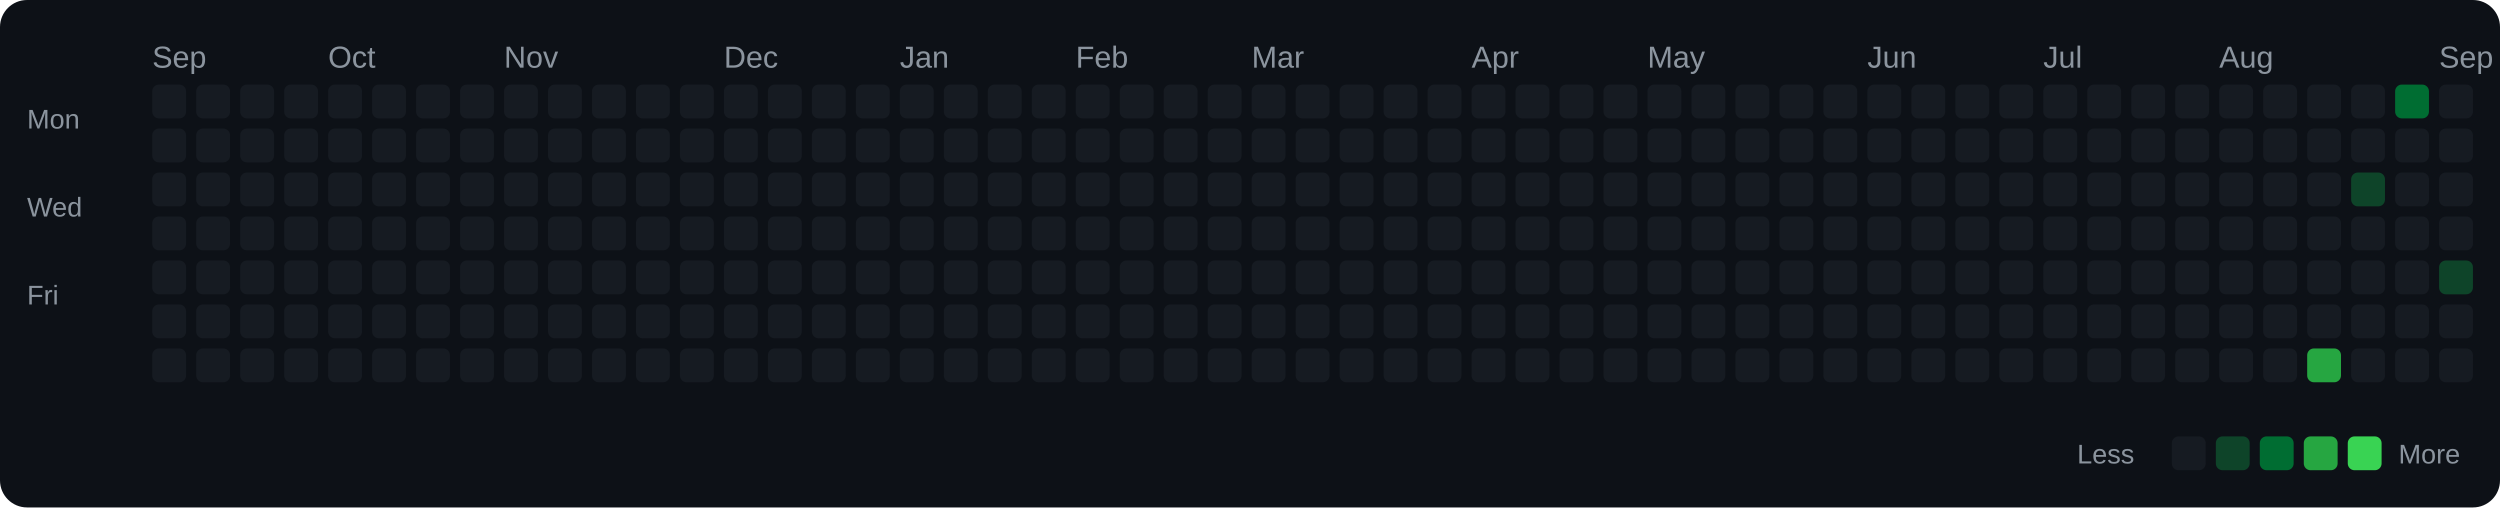
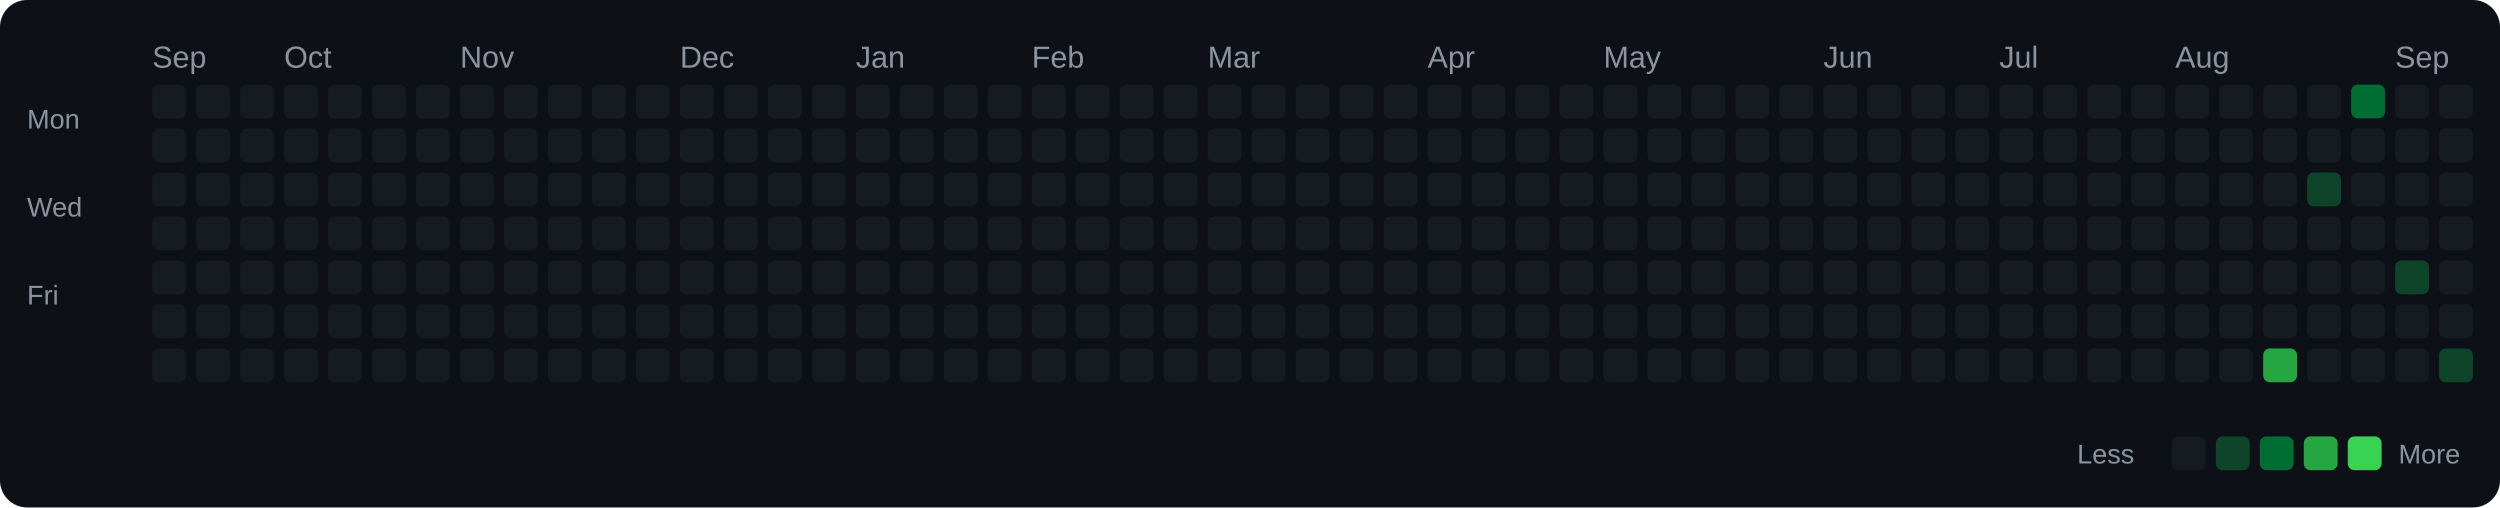
<svg xmlns="http://www.w3.org/2000/svg" width="739" height="150" viewBox="0 0 739 150" role="img" aria-labelledby="title description">
  <rect width="100%" height="100%" fill="#0d1117" rx="8" />
  <text x="45" y="20" fill="#8b949e" font-family="Arial, sans-serif" font-size="9"> Sep </text>
-   <text x="97" y="20" fill="#8b949e" font-family="Arial, sans-serif" font-size="9"> Oct </text>
-   <text x="149" y="20" fill="#8b949e" font-family="Arial, sans-serif" font-size="9"> Nov </text>
-   <text x="214" y="20" fill="#8b949e" font-family="Arial, sans-serif" font-size="9"> Dec </text>
-   <text x="266" y="20" fill="#8b949e" font-family="Arial, sans-serif" font-size="9"> Jan </text>
-   <text x="318" y="20" fill="#8b949e" font-family="Arial, sans-serif" font-size="9"> Feb </text>
-   <text x="370" y="20" fill="#8b949e" font-family="Arial, sans-serif" font-size="9"> Mar </text>
-   <text x="435" y="20" fill="#8b949e" font-family="Arial, sans-serif" font-size="9"> Apr </text>
-   <text x="487" y="20" fill="#8b949e" font-family="Arial, sans-serif" font-size="9"> May </text>
-   <text x="552" y="20" fill="#8b949e" font-family="Arial, sans-serif" font-size="9"> Jun </text>
-   <text x="604" y="20" fill="#8b949e" font-family="Arial, sans-serif" font-size="9"> Jul </text>
-   <text x="656" y="20" fill="#8b949e" font-family="Arial, sans-serif" font-size="9"> Aug </text>
-   <text x="721" y="20" fill="#8b949e" font-family="Arial, sans-serif" font-size="9"> Sep </text>
+   <text x="84" y="20" fill="#8b949e" font-family="Arial, sans-serif" font-size="9"> Oct </text>
+   <text x="136" y="20" fill="#8b949e" font-family="Arial, sans-serif" font-size="9"> Nov </text>
+   <text x="201" y="20" fill="#8b949e" font-family="Arial, sans-serif" font-size="9"> Dec </text>
+   <text x="253" y="20" fill="#8b949e" font-family="Arial, sans-serif" font-size="9"> Jan </text>
+   <text x="305" y="20" fill="#8b949e" font-family="Arial, sans-serif" font-size="9"> Feb </text>
+   <text x="357" y="20" fill="#8b949e" font-family="Arial, sans-serif" font-size="9"> Mar </text>
+   <text x="422" y="20" fill="#8b949e" font-family="Arial, sans-serif" font-size="9"> Apr </text>
+   <text x="474" y="20" fill="#8b949e" font-family="Arial, sans-serif" font-size="9"> May </text>
+   <text x="539" y="20" fill="#8b949e" font-family="Arial, sans-serif" font-size="9"> Jun </text>
+   <text x="591" y="20" fill="#8b949e" font-family="Arial, sans-serif" font-size="9"> Jul </text>
+   <text x="643" y="20" fill="#8b949e" font-family="Arial, sans-serif" font-size="9"> Aug </text>
+   <text x="708" y="20" fill="#8b949e" font-family="Arial, sans-serif" font-size="9"> Sep </text>
  <rect x="45" y="25" width="10" height="10" rx="2" fill="#161b22"> </rect>
  <rect x="45" y="38" width="10" height="10" rx="2" fill="#161b22"> </rect>
  <rect x="45" y="51" width="10" height="10" rx="2" fill="#161b22"> </rect>
  <rect x="45" y="64" width="10" height="10" rx="2" fill="#161b22"> </rect>
  <rect x="45" y="77" width="10" height="10" rx="2" fill="#161b22"> </rect>
  <rect x="45" y="90" width="10" height="10" rx="2" fill="#161b22"> </rect>
  <rect x="45" y="103" width="10" height="10" rx="2" fill="#161b22"> </rect>
  <rect x="58" y="25" width="10" height="10" rx="2" fill="#161b22"> </rect>
  <rect x="58" y="38" width="10" height="10" rx="2" fill="#161b22"> </rect>
  <rect x="58" y="51" width="10" height="10" rx="2" fill="#161b22"> </rect>
  <rect x="58" y="64" width="10" height="10" rx="2" fill="#161b22"> </rect>
  <rect x="58" y="77" width="10" height="10" rx="2" fill="#161b22"> </rect>
  <rect x="58" y="90" width="10" height="10" rx="2" fill="#161b22"> </rect>
  <rect x="58" y="103" width="10" height="10" rx="2" fill="#161b22"> </rect>
  <rect x="71" y="25" width="10" height="10" rx="2" fill="#161b22"> </rect>
  <rect x="71" y="38" width="10" height="10" rx="2" fill="#161b22"> </rect>
  <rect x="71" y="51" width="10" height="10" rx="2" fill="#161b22"> </rect>
  <rect x="71" y="64" width="10" height="10" rx="2" fill="#161b22"> </rect>
  <rect x="71" y="77" width="10" height="10" rx="2" fill="#161b22"> </rect>
  <rect x="71" y="90" width="10" height="10" rx="2" fill="#161b22"> </rect>
  <rect x="71" y="103" width="10" height="10" rx="2" fill="#161b22"> </rect>
  <rect x="84" y="25" width="10" height="10" rx="2" fill="#161b22"> </rect>
  <rect x="84" y="38" width="10" height="10" rx="2" fill="#161b22"> </rect>
  <rect x="84" y="51" width="10" height="10" rx="2" fill="#161b22"> </rect>
  <rect x="84" y="64" width="10" height="10" rx="2" fill="#161b22"> </rect>
  <rect x="84" y="77" width="10" height="10" rx="2" fill="#161b22"> </rect>
  <rect x="84" y="90" width="10" height="10" rx="2" fill="#161b22"> </rect>
  <rect x="84" y="103" width="10" height="10" rx="2" fill="#161b22"> </rect>
  <rect x="97" y="25" width="10" height="10" rx="2" fill="#161b22"> </rect>
  <rect x="97" y="38" width="10" height="10" rx="2" fill="#161b22"> </rect>
  <rect x="97" y="51" width="10" height="10" rx="2" fill="#161b22"> </rect>
  <rect x="97" y="64" width="10" height="10" rx="2" fill="#161b22"> </rect>
  <rect x="97" y="77" width="10" height="10" rx="2" fill="#161b22"> </rect>
  <rect x="97" y="90" width="10" height="10" rx="2" fill="#161b22"> </rect>
  <rect x="97" y="103" width="10" height="10" rx="2" fill="#161b22"> </rect>
  <rect x="110" y="25" width="10" height="10" rx="2" fill="#161b22"> </rect>
  <rect x="110" y="38" width="10" height="10" rx="2" fill="#161b22"> </rect>
  <rect x="110" y="51" width="10" height="10" rx="2" fill="#161b22"> </rect>
  <rect x="110" y="64" width="10" height="10" rx="2" fill="#161b22"> </rect>
  <rect x="110" y="77" width="10" height="10" rx="2" fill="#161b22"> </rect>
  <rect x="110" y="90" width="10" height="10" rx="2" fill="#161b22"> </rect>
  <rect x="110" y="103" width="10" height="10" rx="2" fill="#161b22"> </rect>
  <rect x="123" y="25" width="10" height="10" rx="2" fill="#161b22"> </rect>
  <rect x="123" y="38" width="10" height="10" rx="2" fill="#161b22"> </rect>
  <rect x="123" y="51" width="10" height="10" rx="2" fill="#161b22"> </rect>
  <rect x="123" y="64" width="10" height="10" rx="2" fill="#161b22"> </rect>
  <rect x="123" y="77" width="10" height="10" rx="2" fill="#161b22"> </rect>
  <rect x="123" y="90" width="10" height="10" rx="2" fill="#161b22"> </rect>
  <rect x="123" y="103" width="10" height="10" rx="2" fill="#161b22"> </rect>
  <rect x="136" y="25" width="10" height="10" rx="2" fill="#161b22"> </rect>
  <rect x="136" y="38" width="10" height="10" rx="2" fill="#161b22"> </rect>
  <rect x="136" y="51" width="10" height="10" rx="2" fill="#161b22"> </rect>
  <rect x="136" y="64" width="10" height="10" rx="2" fill="#161b22"> </rect>
  <rect x="136" y="77" width="10" height="10" rx="2" fill="#161b22"> </rect>
  <rect x="136" y="90" width="10" height="10" rx="2" fill="#161b22"> </rect>
  <rect x="136" y="103" width="10" height="10" rx="2" fill="#161b22"> </rect>
  <rect x="149" y="25" width="10" height="10" rx="2" fill="#161b22"> </rect>
  <rect x="149" y="38" width="10" height="10" rx="2" fill="#161b22"> </rect>
  <rect x="149" y="51" width="10" height="10" rx="2" fill="#161b22"> </rect>
  <rect x="149" y="64" width="10" height="10" rx="2" fill="#161b22"> </rect>
  <rect x="149" y="77" width="10" height="10" rx="2" fill="#161b22"> </rect>
  <rect x="149" y="90" width="10" height="10" rx="2" fill="#161b22"> </rect>
  <rect x="149" y="103" width="10" height="10" rx="2" fill="#161b22"> </rect>
  <rect x="162" y="25" width="10" height="10" rx="2" fill="#161b22"> </rect>
  <rect x="162" y="38" width="10" height="10" rx="2" fill="#161b22"> </rect>
  <rect x="162" y="51" width="10" height="10" rx="2" fill="#161b22"> </rect>
  <rect x="162" y="64" width="10" height="10" rx="2" fill="#161b22"> </rect>
  <rect x="162" y="77" width="10" height="10" rx="2" fill="#161b22"> </rect>
  <rect x="162" y="90" width="10" height="10" rx="2" fill="#161b22"> </rect>
  <rect x="162" y="103" width="10" height="10" rx="2" fill="#161b22"> </rect>
  <rect x="175" y="25" width="10" height="10" rx="2" fill="#161b22"> </rect>
  <rect x="175" y="38" width="10" height="10" rx="2" fill="#161b22"> </rect>
  <rect x="175" y="51" width="10" height="10" rx="2" fill="#161b22"> </rect>
  <rect x="175" y="64" width="10" height="10" rx="2" fill="#161b22"> </rect>
  <rect x="175" y="77" width="10" height="10" rx="2" fill="#161b22"> </rect>
  <rect x="175" y="90" width="10" height="10" rx="2" fill="#161b22"> </rect>
  <rect x="175" y="103" width="10" height="10" rx="2" fill="#161b22"> </rect>
  <rect x="188" y="25" width="10" height="10" rx="2" fill="#161b22"> </rect>
  <rect x="188" y="38" width="10" height="10" rx="2" fill="#161b22"> </rect>
  <rect x="188" y="51" width="10" height="10" rx="2" fill="#161b22"> </rect>
  <rect x="188" y="64" width="10" height="10" rx="2" fill="#161b22"> </rect>
  <rect x="188" y="77" width="10" height="10" rx="2" fill="#161b22"> </rect>
  <rect x="188" y="90" width="10" height="10" rx="2" fill="#161b22"> </rect>
  <rect x="188" y="103" width="10" height="10" rx="2" fill="#161b22"> </rect>
  <rect x="201" y="25" width="10" height="10" rx="2" fill="#161b22"> </rect>
  <rect x="201" y="38" width="10" height="10" rx="2" fill="#161b22"> </rect>
  <rect x="201" y="51" width="10" height="10" rx="2" fill="#161b22"> </rect>
  <rect x="201" y="64" width="10" height="10" rx="2" fill="#161b22"> </rect>
  <rect x="201" y="77" width="10" height="10" rx="2" fill="#161b22"> </rect>
  <rect x="201" y="90" width="10" height="10" rx="2" fill="#161b22"> </rect>
  <rect x="201" y="103" width="10" height="10" rx="2" fill="#161b22"> </rect>
  <rect x="214" y="25" width="10" height="10" rx="2" fill="#161b22"> </rect>
  <rect x="214" y="38" width="10" height="10" rx="2" fill="#161b22"> </rect>
  <rect x="214" y="51" width="10" height="10" rx="2" fill="#161b22"> </rect>
  <rect x="214" y="64" width="10" height="10" rx="2" fill="#161b22"> </rect>
  <rect x="214" y="77" width="10" height="10" rx="2" fill="#161b22"> </rect>
  <rect x="214" y="90" width="10" height="10" rx="2" fill="#161b22"> </rect>
  <rect x="214" y="103" width="10" height="10" rx="2" fill="#161b22"> </rect>
  <rect x="227" y="25" width="10" height="10" rx="2" fill="#161b22"> </rect>
  <rect x="227" y="38" width="10" height="10" rx="2" fill="#161b22"> </rect>
  <rect x="227" y="51" width="10" height="10" rx="2" fill="#161b22"> </rect>
  <rect x="227" y="64" width="10" height="10" rx="2" fill="#161b22"> </rect>
  <rect x="227" y="77" width="10" height="10" rx="2" fill="#161b22"> </rect>
  <rect x="227" y="90" width="10" height="10" rx="2" fill="#161b22"> </rect>
  <rect x="227" y="103" width="10" height="10" rx="2" fill="#161b22"> </rect>
  <rect x="240" y="25" width="10" height="10" rx="2" fill="#161b22"> </rect>
  <rect x="240" y="38" width="10" height="10" rx="2" fill="#161b22"> </rect>
  <rect x="240" y="51" width="10" height="10" rx="2" fill="#161b22"> </rect>
  <rect x="240" y="64" width="10" height="10" rx="2" fill="#161b22"> </rect>
  <rect x="240" y="77" width="10" height="10" rx="2" fill="#161b22"> </rect>
  <rect x="240" y="90" width="10" height="10" rx="2" fill="#161b22"> </rect>
  <rect x="240" y="103" width="10" height="10" rx="2" fill="#161b22"> </rect>
  <rect x="253" y="25" width="10" height="10" rx="2" fill="#161b22"> </rect>
  <rect x="253" y="38" width="10" height="10" rx="2" fill="#161b22"> </rect>
  <rect x="253" y="51" width="10" height="10" rx="2" fill="#161b22"> </rect>
  <rect x="253" y="64" width="10" height="10" rx="2" fill="#161b22"> </rect>
  <rect x="253" y="77" width="10" height="10" rx="2" fill="#161b22"> </rect>
  <rect x="253" y="90" width="10" height="10" rx="2" fill="#161b22"> </rect>
  <rect x="253" y="103" width="10" height="10" rx="2" fill="#161b22"> </rect>
  <rect x="266" y="25" width="10" height="10" rx="2" fill="#161b22"> </rect>
  <rect x="266" y="38" width="10" height="10" rx="2" fill="#161b22"> </rect>
  <rect x="266" y="51" width="10" height="10" rx="2" fill="#161b22"> </rect>
  <rect x="266" y="64" width="10" height="10" rx="2" fill="#161b22"> </rect>
  <rect x="266" y="77" width="10" height="10" rx="2" fill="#161b22"> </rect>
  <rect x="266" y="90" width="10" height="10" rx="2" fill="#161b22"> </rect>
  <rect x="266" y="103" width="10" height="10" rx="2" fill="#161b22"> </rect>
  <rect x="279" y="25" width="10" height="10" rx="2" fill="#161b22"> </rect>
  <rect x="279" y="38" width="10" height="10" rx="2" fill="#161b22"> </rect>
  <rect x="279" y="51" width="10" height="10" rx="2" fill="#161b22"> </rect>
  <rect x="279" y="64" width="10" height="10" rx="2" fill="#161b22"> </rect>
  <rect x="279" y="77" width="10" height="10" rx="2" fill="#161b22"> </rect>
  <rect x="279" y="90" width="10" height="10" rx="2" fill="#161b22"> </rect>
  <rect x="279" y="103" width="10" height="10" rx="2" fill="#161b22"> </rect>
  <rect x="292" y="25" width="10" height="10" rx="2" fill="#161b22"> </rect>
  <rect x="292" y="38" width="10" height="10" rx="2" fill="#161b22"> </rect>
  <rect x="292" y="51" width="10" height="10" rx="2" fill="#161b22"> </rect>
  <rect x="292" y="64" width="10" height="10" rx="2" fill="#161b22"> </rect>
  <rect x="292" y="77" width="10" height="10" rx="2" fill="#161b22"> </rect>
  <rect x="292" y="90" width="10" height="10" rx="2" fill="#161b22"> </rect>
  <rect x="292" y="103" width="10" height="10" rx="2" fill="#161b22"> </rect>
  <rect x="305" y="25" width="10" height="10" rx="2" fill="#161b22"> </rect>
  <rect x="305" y="38" width="10" height="10" rx="2" fill="#161b22"> </rect>
  <rect x="305" y="51" width="10" height="10" rx="2" fill="#161b22"> </rect>
  <rect x="305" y="64" width="10" height="10" rx="2" fill="#161b22"> </rect>
  <rect x="305" y="77" width="10" height="10" rx="2" fill="#161b22"> </rect>
  <rect x="305" y="90" width="10" height="10" rx="2" fill="#161b22"> </rect>
  <rect x="305" y="103" width="10" height="10" rx="2" fill="#161b22"> </rect>
  <rect x="318" y="25" width="10" height="10" rx="2" fill="#161b22"> </rect>
  <rect x="318" y="38" width="10" height="10" rx="2" fill="#161b22"> </rect>
  <rect x="318" y="51" width="10" height="10" rx="2" fill="#161b22"> </rect>
  <rect x="318" y="64" width="10" height="10" rx="2" fill="#161b22"> </rect>
  <rect x="318" y="77" width="10" height="10" rx="2" fill="#161b22"> </rect>
  <rect x="318" y="90" width="10" height="10" rx="2" fill="#161b22"> </rect>
  <rect x="318" y="103" width="10" height="10" rx="2" fill="#161b22"> </rect>
  <rect x="331" y="25" width="10" height="10" rx="2" fill="#161b22"> </rect>
  <rect x="331" y="38" width="10" height="10" rx="2" fill="#161b22"> </rect>
  <rect x="331" y="51" width="10" height="10" rx="2" fill="#161b22"> </rect>
  <rect x="331" y="64" width="10" height="10" rx="2" fill="#161b22"> </rect>
  <rect x="331" y="77" width="10" height="10" rx="2" fill="#161b22"> </rect>
  <rect x="331" y="90" width="10" height="10" rx="2" fill="#161b22"> </rect>
  <rect x="331" y="103" width="10" height="10" rx="2" fill="#161b22"> </rect>
  <rect x="344" y="25" width="10" height="10" rx="2" fill="#161b22"> </rect>
  <rect x="344" y="38" width="10" height="10" rx="2" fill="#161b22"> </rect>
  <rect x="344" y="51" width="10" height="10" rx="2" fill="#161b22"> </rect>
  <rect x="344" y="64" width="10" height="10" rx="2" fill="#161b22"> </rect>
  <rect x="344" y="77" width="10" height="10" rx="2" fill="#161b22"> </rect>
  <rect x="344" y="90" width="10" height="10" rx="2" fill="#161b22"> </rect>
  <rect x="344" y="103" width="10" height="10" rx="2" fill="#161b22"> </rect>
  <rect x="357" y="25" width="10" height="10" rx="2" fill="#161b22"> </rect>
  <rect x="357" y="38" width="10" height="10" rx="2" fill="#161b22"> </rect>
  <rect x="357" y="51" width="10" height="10" rx="2" fill="#161b22"> </rect>
  <rect x="357" y="64" width="10" height="10" rx="2" fill="#161b22"> </rect>
  <rect x="357" y="77" width="10" height="10" rx="2" fill="#161b22"> </rect>
  <rect x="357" y="90" width="10" height="10" rx="2" fill="#161b22"> </rect>
  <rect x="357" y="103" width="10" height="10" rx="2" fill="#161b22"> </rect>
  <rect x="370" y="25" width="10" height="10" rx="2" fill="#161b22"> </rect>
  <rect x="370" y="38" width="10" height="10" rx="2" fill="#161b22"> </rect>
  <rect x="370" y="51" width="10" height="10" rx="2" fill="#161b22"> </rect>
  <rect x="370" y="64" width="10" height="10" rx="2" fill="#161b22"> </rect>
  <rect x="370" y="77" width="10" height="10" rx="2" fill="#161b22"> </rect>
  <rect x="370" y="90" width="10" height="10" rx="2" fill="#161b22"> </rect>
  <rect x="370" y="103" width="10" height="10" rx="2" fill="#161b22"> </rect>
  <rect x="383" y="25" width="10" height="10" rx="2" fill="#161b22"> </rect>
  <rect x="383" y="38" width="10" height="10" rx="2" fill="#161b22"> </rect>
  <rect x="383" y="51" width="10" height="10" rx="2" fill="#161b22"> </rect>
  <rect x="383" y="64" width="10" height="10" rx="2" fill="#161b22"> </rect>
  <rect x="383" y="77" width="10" height="10" rx="2" fill="#161b22"> </rect>
  <rect x="383" y="90" width="10" height="10" rx="2" fill="#161b22"> </rect>
  <rect x="383" y="103" width="10" height="10" rx="2" fill="#161b22"> </rect>
  <rect x="396" y="25" width="10" height="10" rx="2" fill="#161b22"> </rect>
  <rect x="396" y="38" width="10" height="10" rx="2" fill="#161b22"> </rect>
  <rect x="396" y="51" width="10" height="10" rx="2" fill="#161b22"> </rect>
  <rect x="396" y="64" width="10" height="10" rx="2" fill="#161b22"> </rect>
  <rect x="396" y="77" width="10" height="10" rx="2" fill="#161b22"> </rect>
  <rect x="396" y="90" width="10" height="10" rx="2" fill="#161b22"> </rect>
  <rect x="396" y="103" width="10" height="10" rx="2" fill="#161b22"> </rect>
  <rect x="409" y="25" width="10" height="10" rx="2" fill="#161b22"> </rect>
  <rect x="409" y="38" width="10" height="10" rx="2" fill="#161b22"> </rect>
  <rect x="409" y="51" width="10" height="10" rx="2" fill="#161b22"> </rect>
  <rect x="409" y="64" width="10" height="10" rx="2" fill="#161b22"> </rect>
  <rect x="409" y="77" width="10" height="10" rx="2" fill="#161b22"> </rect>
  <rect x="409" y="90" width="10" height="10" rx="2" fill="#161b22"> </rect>
  <rect x="409" y="103" width="10" height="10" rx="2" fill="#161b22"> </rect>
  <rect x="422" y="25" width="10" height="10" rx="2" fill="#161b22"> </rect>
  <rect x="422" y="38" width="10" height="10" rx="2" fill="#161b22"> </rect>
  <rect x="422" y="51" width="10" height="10" rx="2" fill="#161b22"> </rect>
  <rect x="422" y="64" width="10" height="10" rx="2" fill="#161b22"> </rect>
  <rect x="422" y="77" width="10" height="10" rx="2" fill="#161b22"> </rect>
  <rect x="422" y="90" width="10" height="10" rx="2" fill="#161b22"> </rect>
  <rect x="422" y="103" width="10" height="10" rx="2" fill="#161b22"> </rect>
  <rect x="435" y="25" width="10" height="10" rx="2" fill="#161b22"> </rect>
  <rect x="435" y="38" width="10" height="10" rx="2" fill="#161b22"> </rect>
  <rect x="435" y="51" width="10" height="10" rx="2" fill="#161b22"> </rect>
  <rect x="435" y="64" width="10" height="10" rx="2" fill="#161b22"> </rect>
  <rect x="435" y="77" width="10" height="10" rx="2" fill="#161b22"> </rect>
  <rect x="435" y="90" width="10" height="10" rx="2" fill="#161b22"> </rect>
  <rect x="435" y="103" width="10" height="10" rx="2" fill="#161b22"> </rect>
  <rect x="448" y="25" width="10" height="10" rx="2" fill="#161b22"> </rect>
  <rect x="448" y="38" width="10" height="10" rx="2" fill="#161b22"> </rect>
  <rect x="448" y="51" width="10" height="10" rx="2" fill="#161b22"> </rect>
  <rect x="448" y="64" width="10" height="10" rx="2" fill="#161b22"> </rect>
  <rect x="448" y="77" width="10" height="10" rx="2" fill="#161b22"> </rect>
  <rect x="448" y="90" width="10" height="10" rx="2" fill="#161b22"> </rect>
  <rect x="448" y="103" width="10" height="10" rx="2" fill="#161b22"> </rect>
  <rect x="461" y="25" width="10" height="10" rx="2" fill="#161b22"> </rect>
  <rect x="461" y="38" width="10" height="10" rx="2" fill="#161b22"> </rect>
  <rect x="461" y="51" width="10" height="10" rx="2" fill="#161b22"> </rect>
  <rect x="461" y="64" width="10" height="10" rx="2" fill="#161b22"> </rect>
  <rect x="461" y="77" width="10" height="10" rx="2" fill="#161b22"> </rect>
  <rect x="461" y="90" width="10" height="10" rx="2" fill="#161b22"> </rect>
  <rect x="461" y="103" width="10" height="10" rx="2" fill="#161b22"> </rect>
  <rect x="474" y="25" width="10" height="10" rx="2" fill="#161b22"> </rect>
  <rect x="474" y="38" width="10" height="10" rx="2" fill="#161b22"> </rect>
  <rect x="474" y="51" width="10" height="10" rx="2" fill="#161b22"> </rect>
  <rect x="474" y="64" width="10" height="10" rx="2" fill="#161b22"> </rect>
  <rect x="474" y="77" width="10" height="10" rx="2" fill="#161b22"> </rect>
  <rect x="474" y="90" width="10" height="10" rx="2" fill="#161b22"> </rect>
  <rect x="474" y="103" width="10" height="10" rx="2" fill="#161b22"> </rect>
  <rect x="487" y="25" width="10" height="10" rx="2" fill="#161b22"> </rect>
  <rect x="487" y="38" width="10" height="10" rx="2" fill="#161b22"> </rect>
  <rect x="487" y="51" width="10" height="10" rx="2" fill="#161b22"> </rect>
  <rect x="487" y="64" width="10" height="10" rx="2" fill="#161b22"> </rect>
  <rect x="487" y="77" width="10" height="10" rx="2" fill="#161b22"> </rect>
  <rect x="487" y="90" width="10" height="10" rx="2" fill="#161b22"> </rect>
  <rect x="487" y="103" width="10" height="10" rx="2" fill="#161b22"> </rect>
  <rect x="500" y="25" width="10" height="10" rx="2" fill="#161b22"> </rect>
  <rect x="500" y="38" width="10" height="10" rx="2" fill="#161b22"> </rect>
  <rect x="500" y="51" width="10" height="10" rx="2" fill="#161b22"> </rect>
  <rect x="500" y="64" width="10" height="10" rx="2" fill="#161b22"> </rect>
  <rect x="500" y="77" width="10" height="10" rx="2" fill="#161b22"> </rect>
  <rect x="500" y="90" width="10" height="10" rx="2" fill="#161b22"> </rect>
  <rect x="500" y="103" width="10" height="10" rx="2" fill="#161b22"> </rect>
  <rect x="513" y="25" width="10" height="10" rx="2" fill="#161b22"> </rect>
  <rect x="513" y="38" width="10" height="10" rx="2" fill="#161b22"> </rect>
  <rect x="513" y="51" width="10" height="10" rx="2" fill="#161b22"> </rect>
  <rect x="513" y="64" width="10" height="10" rx="2" fill="#161b22"> </rect>
  <rect x="513" y="77" width="10" height="10" rx="2" fill="#161b22"> </rect>
  <rect x="513" y="90" width="10" height="10" rx="2" fill="#161b22"> </rect>
  <rect x="513" y="103" width="10" height="10" rx="2" fill="#161b22"> </rect>
  <rect x="526" y="25" width="10" height="10" rx="2" fill="#161b22"> </rect>
  <rect x="526" y="38" width="10" height="10" rx="2" fill="#161b22"> </rect>
  <rect x="526" y="51" width="10" height="10" rx="2" fill="#161b22"> </rect>
  <rect x="526" y="64" width="10" height="10" rx="2" fill="#161b22"> </rect>
  <rect x="526" y="77" width="10" height="10" rx="2" fill="#161b22"> </rect>
  <rect x="526" y="90" width="10" height="10" rx="2" fill="#161b22"> </rect>
  <rect x="526" y="103" width="10" height="10" rx="2" fill="#161b22"> </rect>
  <rect x="539" y="25" width="10" height="10" rx="2" fill="#161b22"> </rect>
  <rect x="539" y="38" width="10" height="10" rx="2" fill="#161b22"> </rect>
  <rect x="539" y="51" width="10" height="10" rx="2" fill="#161b22"> </rect>
  <rect x="539" y="64" width="10" height="10" rx="2" fill="#161b22"> </rect>
  <rect x="539" y="77" width="10" height="10" rx="2" fill="#161b22"> </rect>
  <rect x="539" y="90" width="10" height="10" rx="2" fill="#161b22"> </rect>
  <rect x="539" y="103" width="10" height="10" rx="2" fill="#161b22"> </rect>
  <rect x="552" y="25" width="10" height="10" rx="2" fill="#161b22"> </rect>
  <rect x="552" y="38" width="10" height="10" rx="2" fill="#161b22"> </rect>
  <rect x="552" y="51" width="10" height="10" rx="2" fill="#161b22"> </rect>
  <rect x="552" y="64" width="10" height="10" rx="2" fill="#161b22"> </rect>
  <rect x="552" y="77" width="10" height="10" rx="2" fill="#161b22"> </rect>
  <rect x="552" y="90" width="10" height="10" rx="2" fill="#161b22"> </rect>
  <rect x="552" y="103" width="10" height="10" rx="2" fill="#161b22"> </rect>
  <rect x="565" y="25" width="10" height="10" rx="2" fill="#161b22"> </rect>
  <rect x="565" y="38" width="10" height="10" rx="2" fill="#161b22"> </rect>
  <rect x="565" y="51" width="10" height="10" rx="2" fill="#161b22"> </rect>
  <rect x="565" y="64" width="10" height="10" rx="2" fill="#161b22"> </rect>
  <rect x="565" y="77" width="10" height="10" rx="2" fill="#161b22"> </rect>
  <rect x="565" y="90" width="10" height="10" rx="2" fill="#161b22"> </rect>
  <rect x="565" y="103" width="10" height="10" rx="2" fill="#161b22"> </rect>
  <rect x="578" y="25" width="10" height="10" rx="2" fill="#161b22"> </rect>
  <rect x="578" y="38" width="10" height="10" rx="2" fill="#161b22"> </rect>
  <rect x="578" y="51" width="10" height="10" rx="2" fill="#161b22"> </rect>
  <rect x="578" y="64" width="10" height="10" rx="2" fill="#161b22"> </rect>
  <rect x="578" y="77" width="10" height="10" rx="2" fill="#161b22"> </rect>
  <rect x="578" y="90" width="10" height="10" rx="2" fill="#161b22"> </rect>
  <rect x="578" y="103" width="10" height="10" rx="2" fill="#161b22"> </rect>
  <rect x="591" y="25" width="10" height="10" rx="2" fill="#161b22"> </rect>
  <rect x="591" y="38" width="10" height="10" rx="2" fill="#161b22"> </rect>
  <rect x="591" y="51" width="10" height="10" rx="2" fill="#161b22"> </rect>
  <rect x="591" y="64" width="10" height="10" rx="2" fill="#161b22"> </rect>
  <rect x="591" y="77" width="10" height="10" rx="2" fill="#161b22"> </rect>
  <rect x="591" y="90" width="10" height="10" rx="2" fill="#161b22"> </rect>
  <rect x="591" y="103" width="10" height="10" rx="2" fill="#161b22"> </rect>
  <rect x="604" y="25" width="10" height="10" rx="2" fill="#161b22"> </rect>
  <rect x="604" y="38" width="10" height="10" rx="2" fill="#161b22"> </rect>
  <rect x="604" y="51" width="10" height="10" rx="2" fill="#161b22"> </rect>
  <rect x="604" y="64" width="10" height="10" rx="2" fill="#161b22"> </rect>
  <rect x="604" y="77" width="10" height="10" rx="2" fill="#161b22"> </rect>
  <rect x="604" y="90" width="10" height="10" rx="2" fill="#161b22"> </rect>
  <rect x="604" y="103" width="10" height="10" rx="2" fill="#161b22"> </rect>
  <rect x="617" y="25" width="10" height="10" rx="2" fill="#161b22"> </rect>
  <rect x="617" y="38" width="10" height="10" rx="2" fill="#161b22"> </rect>
  <rect x="617" y="51" width="10" height="10" rx="2" fill="#161b22"> </rect>
  <rect x="617" y="64" width="10" height="10" rx="2" fill="#161b22"> </rect>
  <rect x="617" y="77" width="10" height="10" rx="2" fill="#161b22"> </rect>
  <rect x="617" y="90" width="10" height="10" rx="2" fill="#161b22"> </rect>
  <rect x="617" y="103" width="10" height="10" rx="2" fill="#161b22"> </rect>
  <rect x="630" y="25" width="10" height="10" rx="2" fill="#161b22"> </rect>
  <rect x="630" y="38" width="10" height="10" rx="2" fill="#161b22"> </rect>
  <rect x="630" y="51" width="10" height="10" rx="2" fill="#161b22"> </rect>
  <rect x="630" y="64" width="10" height="10" rx="2" fill="#161b22"> </rect>
  <rect x="630" y="77" width="10" height="10" rx="2" fill="#161b22"> </rect>
  <rect x="630" y="90" width="10" height="10" rx="2" fill="#161b22"> </rect>
  <rect x="630" y="103" width="10" height="10" rx="2" fill="#161b22"> </rect>
  <rect x="643" y="25" width="10" height="10" rx="2" fill="#161b22"> </rect>
  <rect x="643" y="38" width="10" height="10" rx="2" fill="#161b22"> </rect>
  <rect x="643" y="51" width="10" height="10" rx="2" fill="#161b22"> </rect>
  <rect x="643" y="64" width="10" height="10" rx="2" fill="#161b22"> </rect>
  <rect x="643" y="77" width="10" height="10" rx="2" fill="#161b22"> </rect>
  <rect x="643" y="90" width="10" height="10" rx="2" fill="#161b22"> </rect>
  <rect x="643" y="103" width="10" height="10" rx="2" fill="#161b22"> </rect>
  <rect x="656" y="25" width="10" height="10" rx="2" fill="#161b22"> </rect>
  <rect x="656" y="38" width="10" height="10" rx="2" fill="#161b22"> </rect>
  <rect x="656" y="51" width="10" height="10" rx="2" fill="#161b22"> </rect>
  <rect x="656" y="64" width="10" height="10" rx="2" fill="#161b22"> </rect>
  <rect x="656" y="77" width="10" height="10" rx="2" fill="#161b22"> </rect>
  <rect x="656" y="90" width="10" height="10" rx="2" fill="#161b22"> </rect>
  <rect x="656" y="103" width="10" height="10" rx="2" fill="#161b22"> </rect>
  <rect x="669" y="25" width="10" height="10" rx="2" fill="#161b22"> </rect>
  <rect x="669" y="38" width="10" height="10" rx="2" fill="#161b22"> </rect>
  <rect x="669" y="51" width="10" height="10" rx="2" fill="#161b22"> </rect>
  <rect x="669" y="64" width="10" height="10" rx="2" fill="#161b22"> </rect>
  <rect x="669" y="77" width="10" height="10" rx="2" fill="#161b22"> </rect>
  <rect x="669" y="90" width="10" height="10" rx="2" fill="#161b22"> </rect>
-   <rect x="669" y="103" width="10" height="10" rx="2" fill="#161b22"> </rect>
+   <rect x="669" y="103" width="10" height="10" rx="2" fill="#26a641"> </rect>
  <rect x="682" y="25" width="10" height="10" rx="2" fill="#161b22"> </rect>
  <rect x="682" y="38" width="10" height="10" rx="2" fill="#161b22"> </rect>
-   <rect x="682" y="51" width="10" height="10" rx="2" fill="#161b22"> </rect>
+   <rect x="682" y="51" width="10" height="10" rx="2" fill="#0e4429"> </rect>
  <rect x="682" y="64" width="10" height="10" rx="2" fill="#161b22"> </rect>
  <rect x="682" y="77" width="10" height="10" rx="2" fill="#161b22"> </rect>
  <rect x="682" y="90" width="10" height="10" rx="2" fill="#161b22"> </rect>
-   <rect x="682" y="103" width="10" height="10" rx="2" fill="#26a641"> </rect>
-   <rect x="695" y="25" width="10" height="10" rx="2" fill="#161b22"> </rect>
+   <rect x="682" y="103" width="10" height="10" rx="2" fill="#161b22"> </rect>
+   <rect x="695" y="25" width="10" height="10" rx="2" fill="#006d32"> </rect>
  <rect x="695" y="38" width="10" height="10" rx="2" fill="#161b22"> </rect>
-   <rect x="695" y="51" width="10" height="10" rx="2" fill="#0e4429"> </rect>
+   <rect x="695" y="51" width="10" height="10" rx="2" fill="#161b22"> </rect>
  <rect x="695" y="64" width="10" height="10" rx="2" fill="#161b22"> </rect>
  <rect x="695" y="77" width="10" height="10" rx="2" fill="#161b22"> </rect>
  <rect x="695" y="90" width="10" height="10" rx="2" fill="#161b22"> </rect>
  <rect x="695" y="103" width="10" height="10" rx="2" fill="#161b22"> </rect>
-   <rect x="708" y="25" width="10" height="10" rx="2" fill="#006d32"> </rect>
+   <rect x="708" y="25" width="10" height="10" rx="2" fill="#161b22"> </rect>
  <rect x="708" y="38" width="10" height="10" rx="2" fill="#161b22"> </rect>
  <rect x="708" y="51" width="10" height="10" rx="2" fill="#161b22"> </rect>
  <rect x="708" y="64" width="10" height="10" rx="2" fill="#161b22"> </rect>
-   <rect x="708" y="77" width="10" height="10" rx="2" fill="#161b22"> </rect>
+   <rect x="708" y="77" width="10" height="10" rx="2" fill="#0e4429"> </rect>
  <rect x="708" y="90" width="10" height="10" rx="2" fill="#161b22"> </rect>
  <rect x="708" y="103" width="10" height="10" rx="2" fill="#161b22"> </rect>
  <rect x="721" y="25" width="10" height="10" rx="2" fill="#161b22"> </rect>
  <rect x="721" y="38" width="10" height="10" rx="2" fill="#161b22"> </rect>
  <rect x="721" y="51" width="10" height="10" rx="2" fill="#161b22"> </rect>
  <rect x="721" y="64" width="10" height="10" rx="2" fill="#161b22"> </rect>
-   <rect x="721" y="77" width="10" height="10" rx="2" fill="#0e4429"> </rect>
+   <rect x="721" y="77" width="10" height="10" rx="2" fill="#161b22"> </rect>
  <rect x="721" y="90" width="10" height="10" rx="2" fill="#161b22"> </rect>
-   <rect x="721" y="103" width="10" height="10" rx="2" fill="#161b22"> </rect>
+   <rect x="721" y="103" width="10" height="10" rx="2" fill="#0e4429"> </rect>
  <text x="8" y="38" fill="#8b949e" font-family="Arial, sans-serif" font-size="8">Mon</text>
  <text x="8" y="64" fill="#8b949e" font-family="Arial, sans-serif" font-size="8">Wed</text>
  <text x="8" y="90" fill="#8b949e" font-family="Arial, sans-serif" font-size="8">Fri</text>
  <text x="614" y="137" fill="#8b949e" font-family="Arial, sans-serif" font-size="8">Less</text>
  <rect x="642" y="129" width="10" height="10" rx="2" fill="#161b22" />
  <rect x="655" y="129" width="10" height="10" rx="2" fill="#0e4429" />
  <rect x="668" y="129" width="10" height="10" rx="2" fill="#006d32" />
  <rect x="681" y="129" width="10" height="10" rx="2" fill="#26a641" />
  <rect x="694" y="129" width="10" height="10" rx="2" fill="#39d353" />
  <text x="709" y="137" fill="#8b949e" font-family="Arial, sans-serif" font-size="8">More</text>
</svg>
